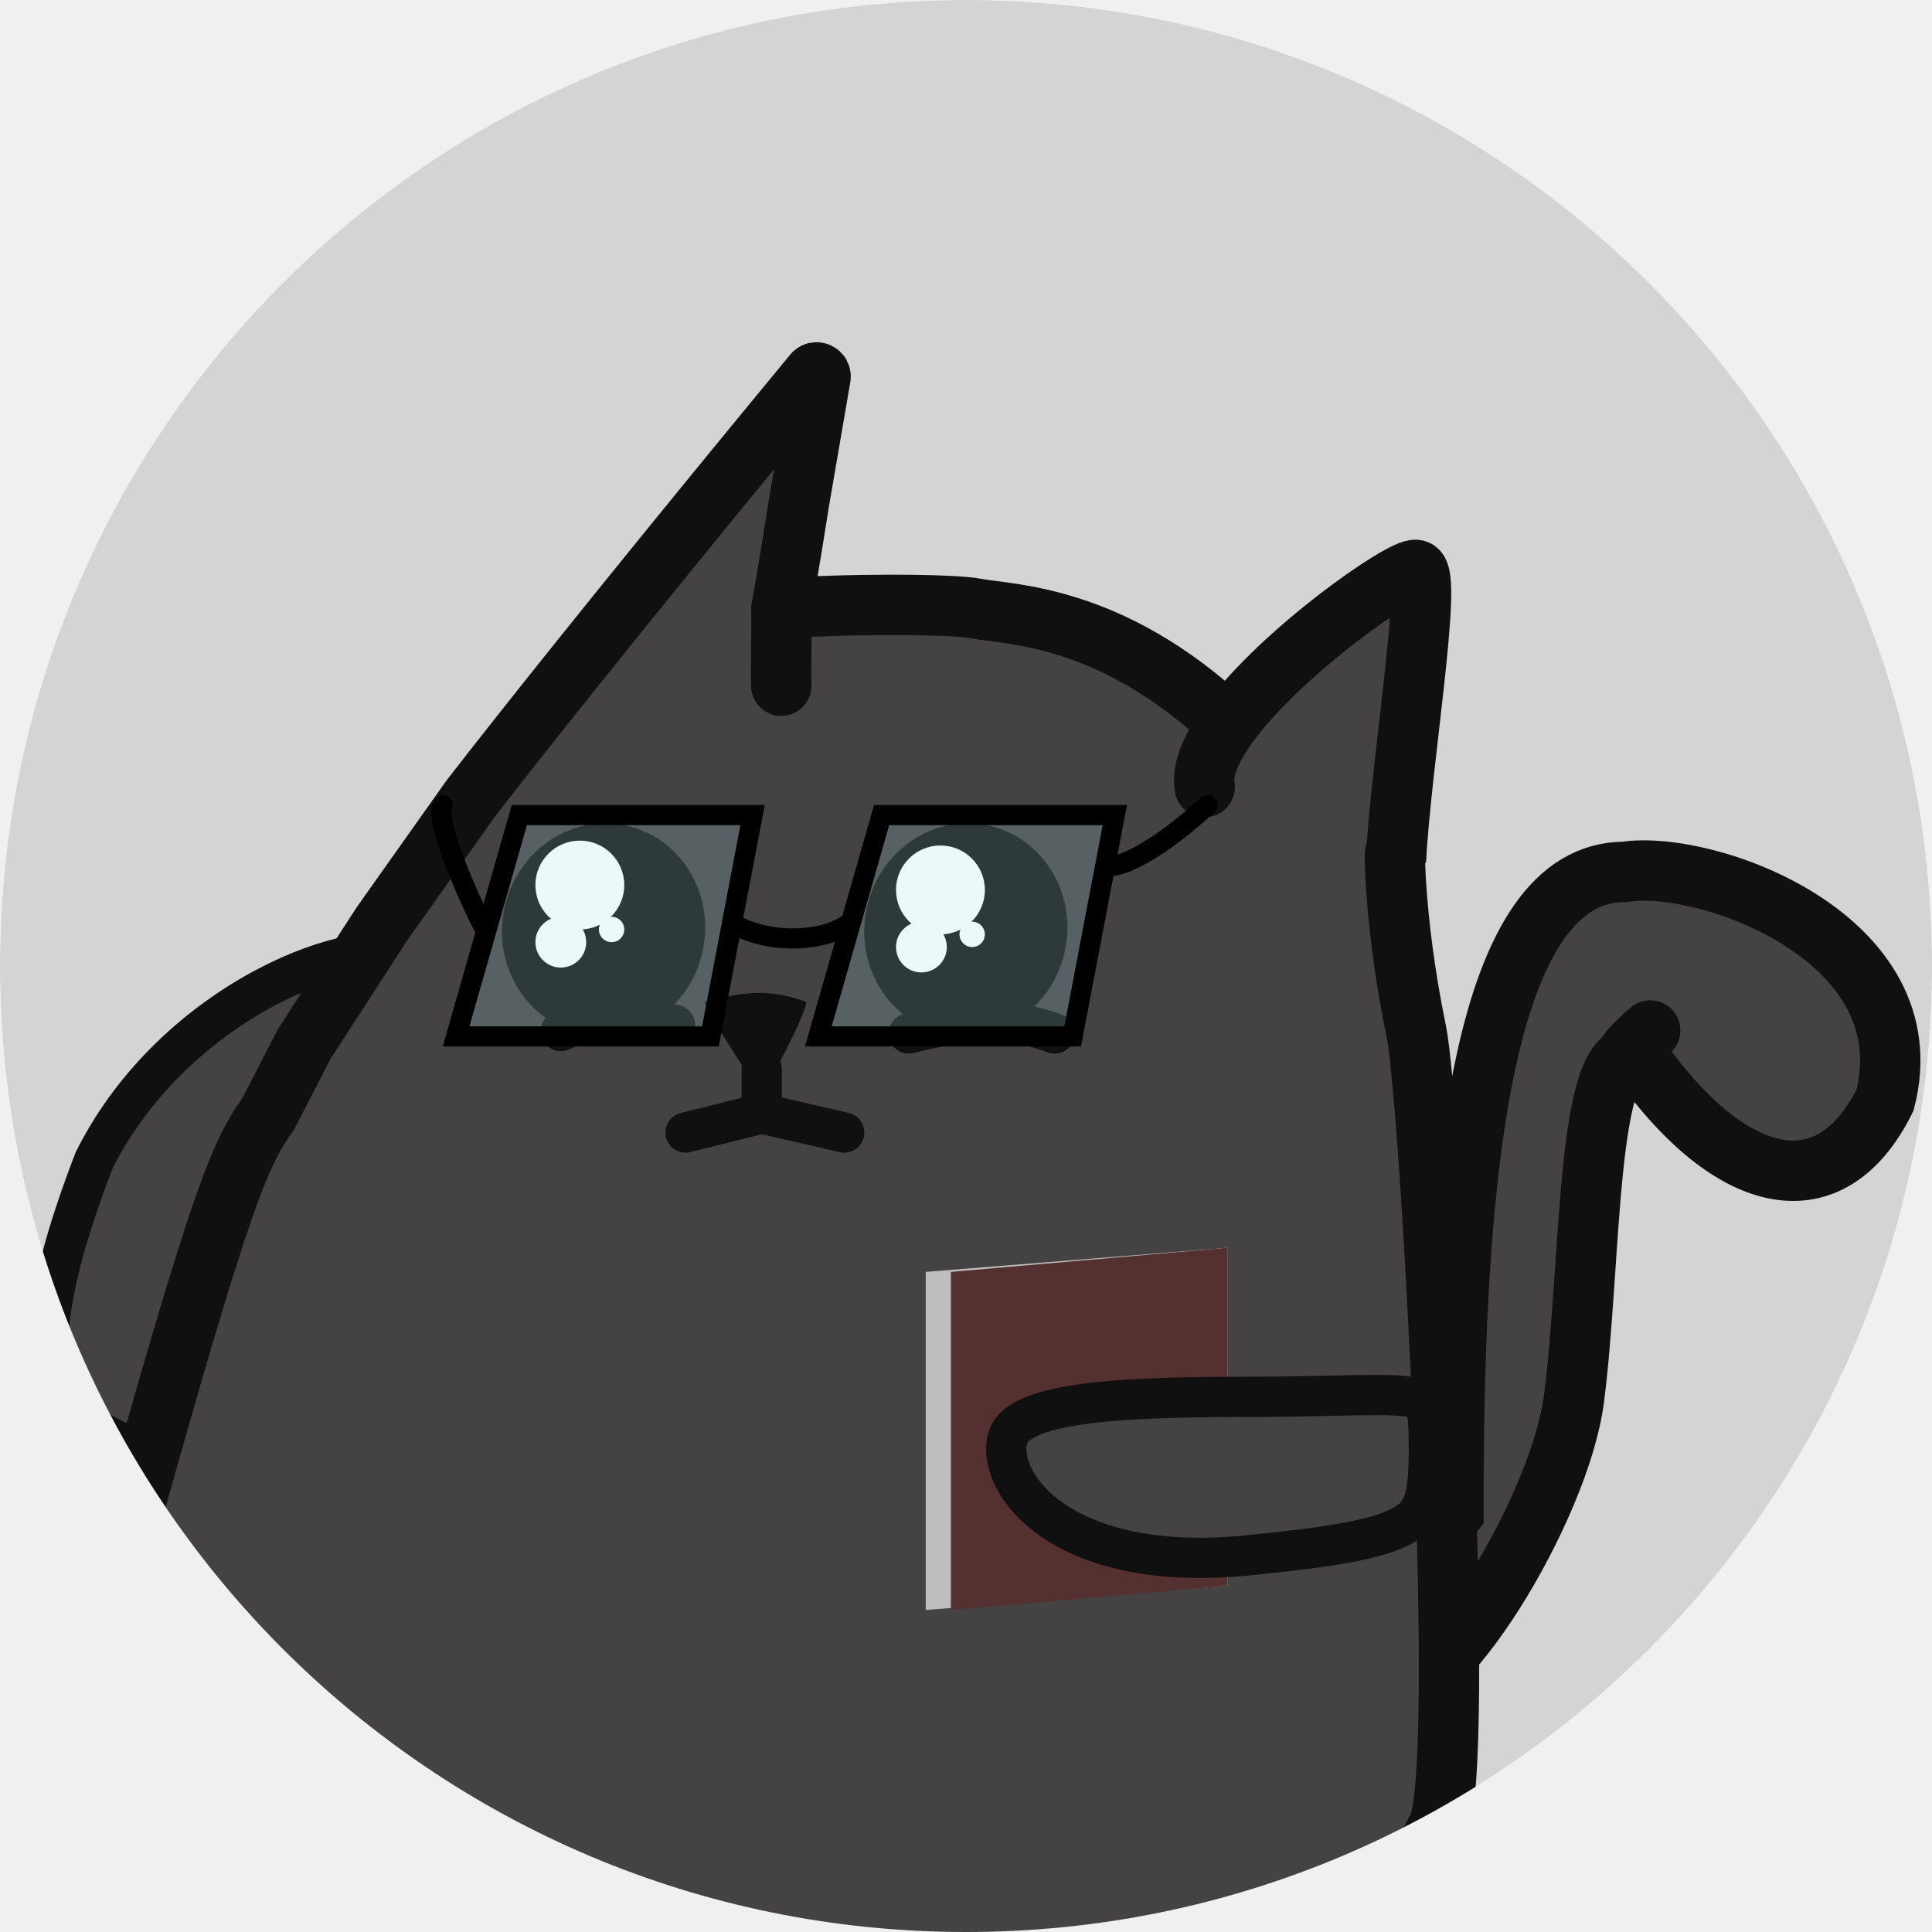
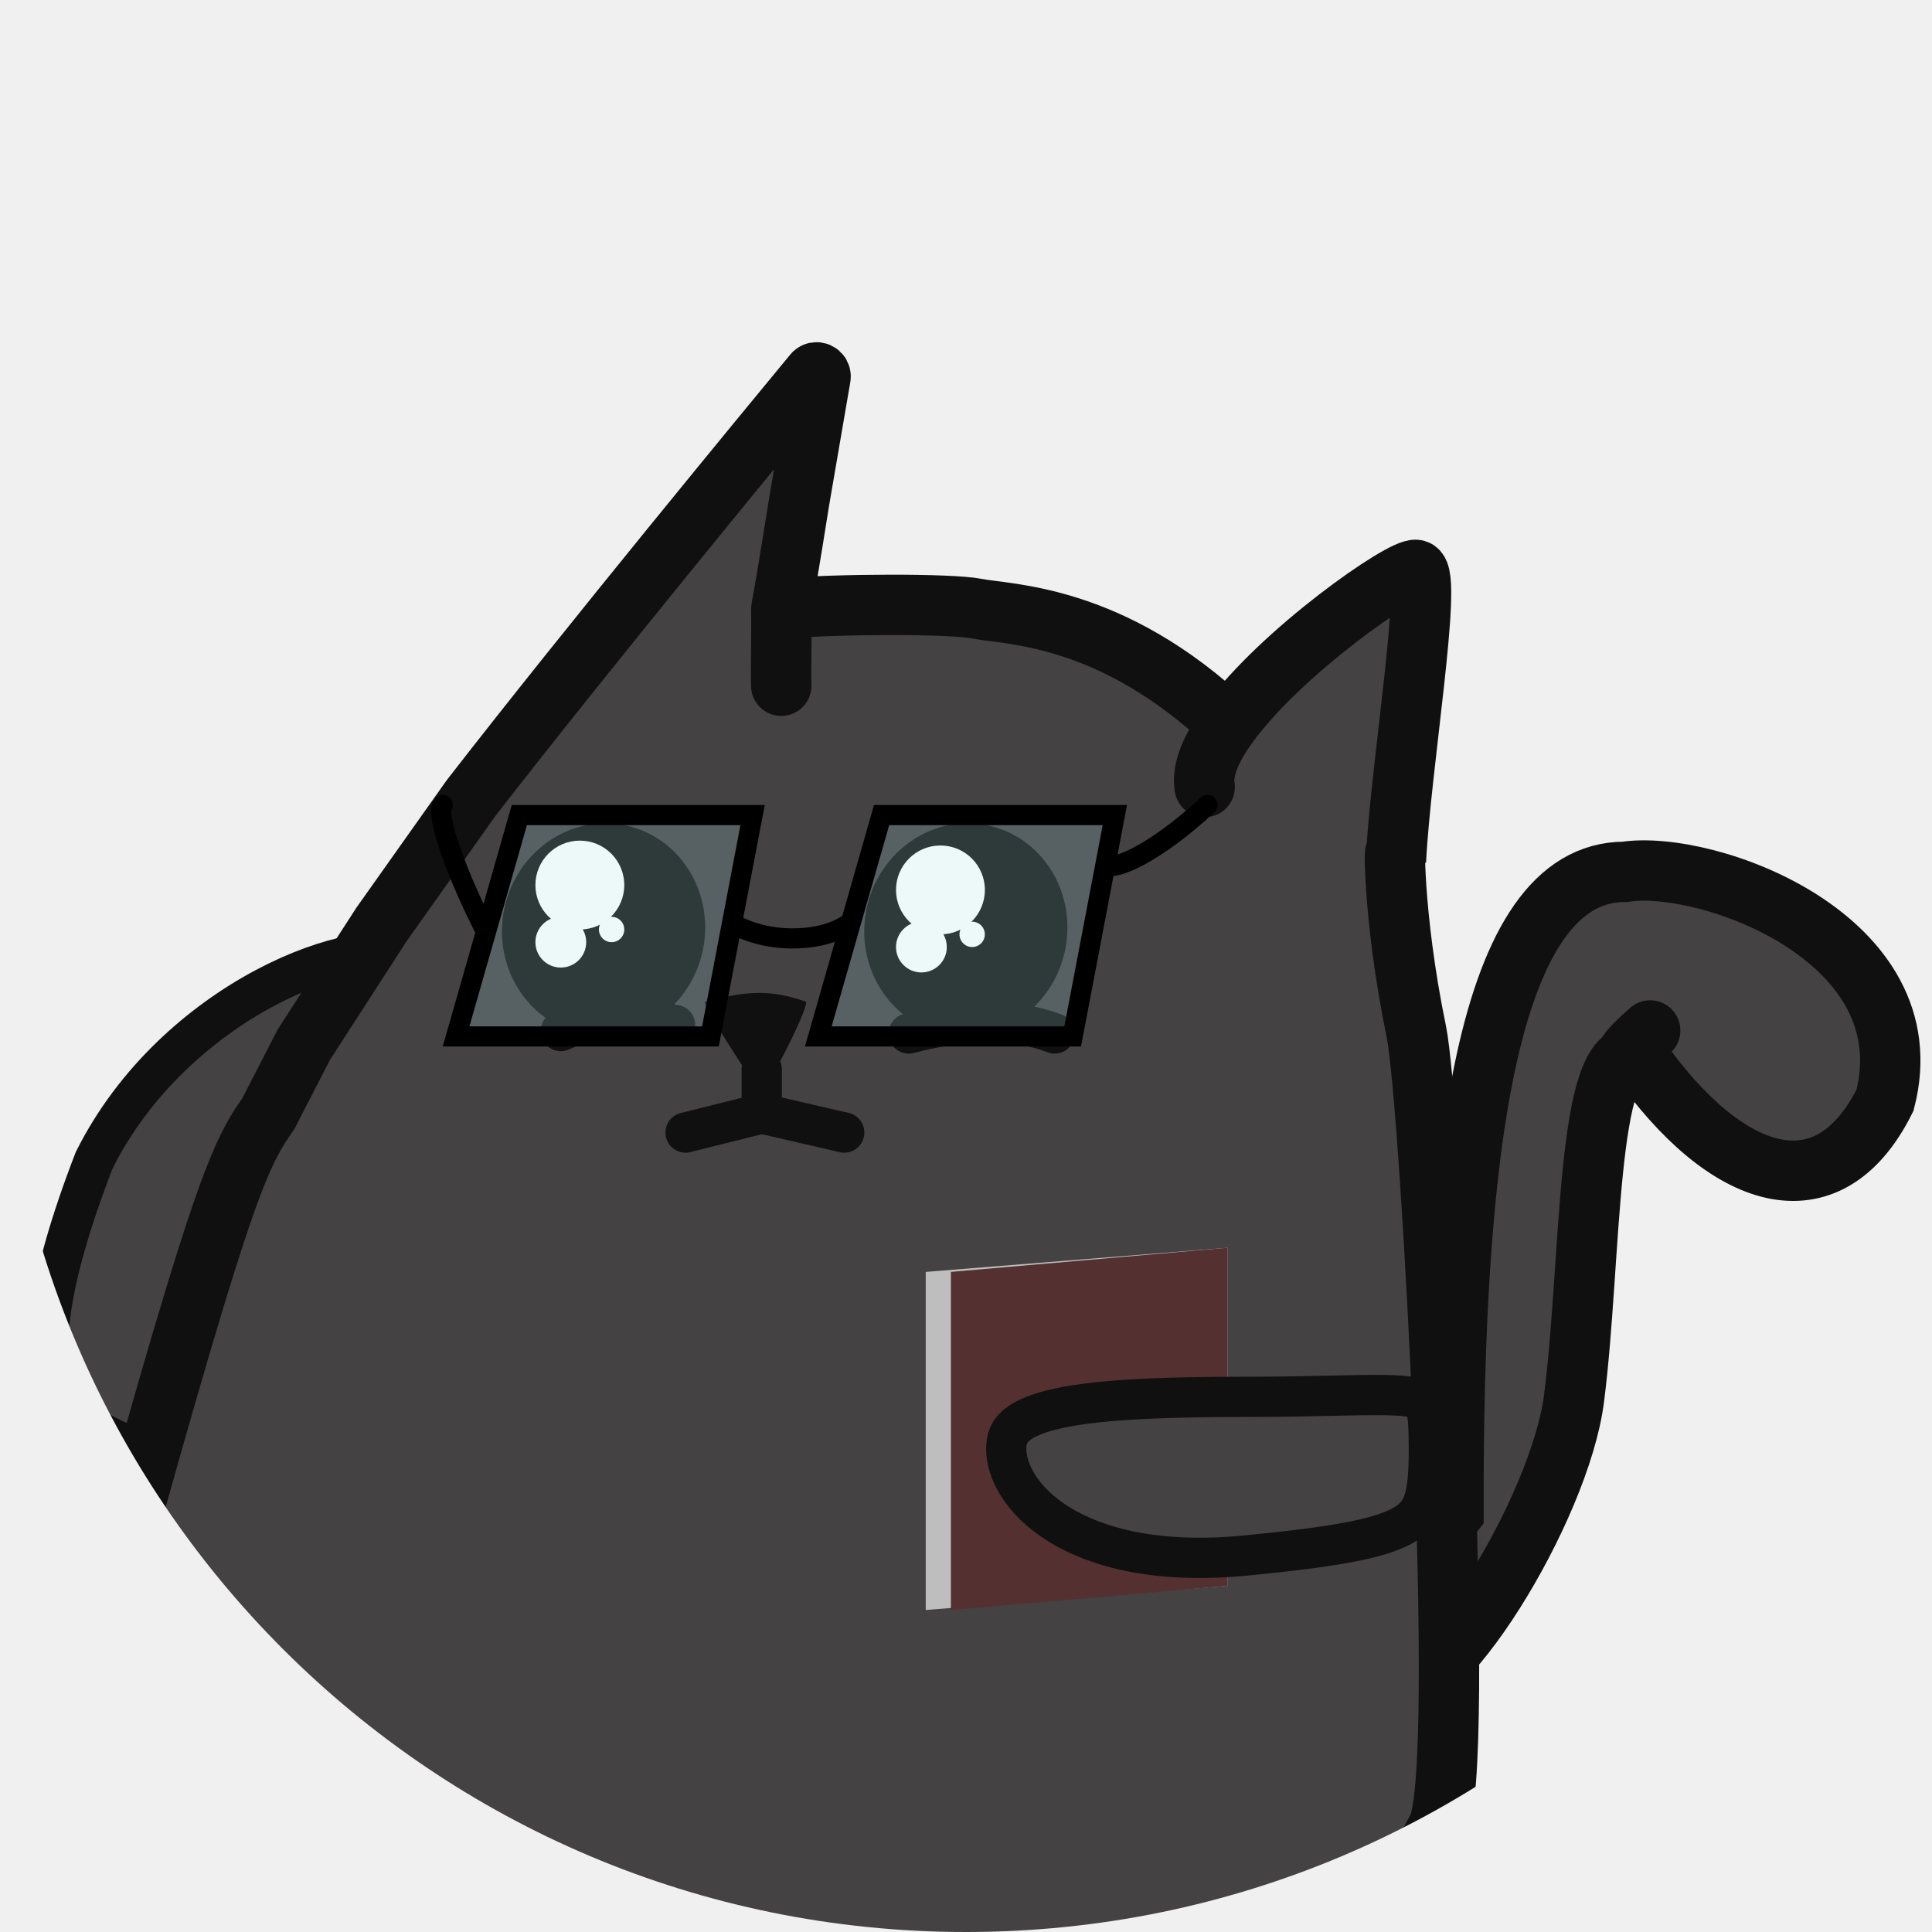
<svg xmlns="http://www.w3.org/2000/svg" width="48" height="48" viewBox="0 0 48 48" fill="none">
  <mask id="mask0_55_2" style="mask-type:alpha" maskUnits="userSpaceOnUse" x="0" y="0" width="48" height="48">
    <rect width="48" height="48" rx="24" fill="#E9E9E9" />
  </mask>
  <g mask="url(#mask0_55_2)">
-     <circle cx="24" cy="24" r="24" fill="#D4D4D4" />
    <path d="M6.232 29.378C5.362 31.124 4.796 32.617 4.373 33.736C4.215 34.152 4.077 34.516 3.951 34.822C3.703 35.42 3.524 35.73 3.373 35.866C3.315 35.919 3.282 35.924 3.264 35.926C3.238 35.928 3.168 35.925 3.034 35.858C2.975 35.828 2.916 35.799 2.859 35.771C2.149 35.421 1.598 35.15 1.343 34.406C1.052 33.555 1.124 31.974 2.341 28.823C3.341 26.827 4.994 25.394 6.58 24.547C7.375 24.123 8.14 23.854 8.78 23.733C9.441 23.608 9.89 23.656 10.113 23.767C10.165 23.793 10.201 23.814 10.226 23.831C10.199 23.882 10.149 23.958 10.063 24.067C9.943 24.217 9.784 24.394 9.581 24.618C9.562 24.639 9.542 24.661 9.522 24.683C8.708 25.577 7.419 26.995 6.232 29.378Z" fill="#444243" stroke="#101010" />
    <path d="M34.42 40.392C35.165 39.004 35.48 38.373 36.111 37.585C36.09 28.784 36.899 21.661 40.368 21.661C42.417 21.345 47.875 23.311 46.832 27.337C45.413 30.175 42.89 29.386 40.683 26.233C40.483 26.313 40.404 26.312 40.399 26.265C39.411 26.777 39.514 31.584 39.106 34.747C38.752 37.497 35.728 42.428 34.424 41.984L34.42 40.392Z" fill="#444243" />
    <path d="M40.683 26.233C42.89 29.386 45.413 30.175 46.832 27.337C47.875 23.311 42.417 21.345 40.368 21.661C36.899 21.661 36.09 28.784 36.111 37.585C35.48 38.373 35.165 39.004 34.42 40.392L34.424 41.984C35.728 42.428 38.752 37.497 39.106 34.747C39.549 31.309 39.389 25.928 40.683 26.233ZM40.683 26.233C39.895 26.548 40.998 25.602 40.998 25.602" stroke="#101010" stroke-width="1.5" stroke-linecap="round" />
    <path d="M6.663 27.675C5.891 28.764 5.433 29.79 2.215 41.485C1.395 44.467 3.055 48.53 4.884 49.175C7.552 50.117 11.794 51.92 25.786 52C32.457 52 34.902 46.964 35.718 45.409C36.46 43.996 35.543 27.338 35.189 25.635C34.571 22.653 34.643 20.503 34.681 21.398C34.791 19.091 35.602 14.281 35.189 14.161C34.877 14.07 31.835 16.184 30.519 17.995C27.602 15.239 25.045 15.277 24.257 15.12C23.63 14.994 20.799 15.001 19.412 15.12C19.56 14.336 19.856 12.453 19.856 12.453L20.386 9.369C20.403 9.268 20.276 9.209 20.211 9.288C19.139 10.585 14.684 15.986 11.703 19.828L9.479 22.967L7.552 25.949L6.663 27.675Z" fill="#444243" />
    <path d="M19.41 17.037C19.397 16.536 19.421 15.824 19.412 15.12M29.93 19.553C29.855 19.119 30.099 18.573 30.519 17.995M19.412 15.12C19.56 14.336 19.856 12.453 19.856 12.453L20.386 9.369C20.403 9.268 20.276 9.209 20.211 9.288C19.139 10.585 14.684 15.986 11.703 19.828L9.479 22.967L7.552 25.949L6.663 27.675C5.891 28.764 5.433 29.79 2.215 41.485C1.395 44.467 3.055 48.53 4.884 49.175C7.552 50.117 11.794 51.92 25.786 52C32.457 52 34.902 46.964 35.718 45.409C36.46 43.996 35.543 27.338 35.189 25.635C34.571 22.653 34.643 20.503 34.681 21.398C34.791 19.091 35.602 14.281 35.189 14.161C34.877 14.07 31.835 16.184 30.519 17.995M19.412 15.12C20.799 15.001 23.63 14.994 24.257 15.12C25.045 15.277 27.602 15.239 30.519 17.995" stroke="#101010" stroke-width="1.5" stroke-linecap="round" />
    <ellipse cx="14.996" cy="23.093" rx="2.519" ry="2.643" transform="rotate(11.5217 14.9957 23.0926)" fill="#101010" />
    <path d="M16.771 25.465C15.285 25.163 14.609 25.314 13.933 25.616" stroke="#101010" stroke-linecap="round" />
    <circle cx="14.406" cy="21.989" r="1.104" fill="white" />
    <circle cx="13.933" cy="23.408" r="0.631" fill="white" />
    <circle cx="15.195" cy="23.093" r="0.315" fill="white" />
    <ellipse cx="23.996" cy="23.093" rx="2.519" ry="2.643" transform="rotate(11.5217 23.9957 23.0926)" fill="#101010" />
    <path d="M26.203 25.676C24.784 25.13 23.207 25.518 22.577 25.676" stroke="#101010" stroke-linecap="round" />
    <circle cx="23.365" cy="22.11" r="1.104" fill="white" />
    <circle cx="22.892" cy="23.529" r="0.631" fill="white" />
    <circle cx="24.153" cy="23.214" r="0.315" fill="white" />
    <path d="M20.019 24.885C19.181 24.597 18.623 24.597 17.506 24.886C17.506 25.078 18.61 26.719 18.902 27.192C19.46 26.327 20.117 24.919 20.019 24.885Z" fill="#101010" />
    <path d="M18.925 26.561V26.876V27.192V27.665" stroke="#101010" stroke-linecap="round" />
    <path d="M18.925 27.665L17.033 28.138" stroke="#101010" stroke-linecap="round" />
    <path d="M20.974 28.138L18.925 27.665" stroke="#101010" stroke-linecap="round" />
    <path d="M34.5 21C34.5 21 34.93 20.673 35.384 21.259C35.374 21.898 34.719 22.42 34.463 22.416C34.207 22.412 33.99 22.639 34 22C34 21 34.019 20.741 34.5 21Z" fill="#101010" />
    <path d="M23 31.6L30.5 31V39.4L23 40V31.6Z" fill="#BEBEBE" />
    <path d="M23.625 31.6L30.5 31V39.4L23.625 40V31.6Z" fill="#543030" />
    <path d="M35.5 36C35.5 36.572 35.472 36.962 35.385 37.252C35.306 37.514 35.179 37.693 34.946 37.846C34.689 38.014 34.284 38.163 33.624 38.295C32.969 38.426 32.108 38.533 30.97 38.645C28.768 38.862 27.255 38.457 26.311 37.872C25.359 37.283 25 36.528 25 36C25 35.745 25.073 35.582 25.209 35.451C25.363 35.3 25.642 35.151 26.126 35.029C27.101 34.784 28.669 34.704 31.018 34.704C31.852 34.704 32.553 34.688 33.131 34.675C33.367 34.67 33.583 34.665 33.779 34.662C34.48 34.651 34.889 34.664 35.145 34.727C35.262 34.755 35.314 34.788 35.339 34.808C35.359 34.825 35.385 34.853 35.41 34.923C35.476 35.101 35.5 35.407 35.5 36Z" fill="#444243" stroke="#101010" />
    <path d="M11.331 25.75L12.903 20.25H18.698L17.65 25.75H11.331Z" fill="#A9DEE1" fill-opacity="0.2" stroke="black" stroke-width="0.5" />
    <path d="M20.331 25.75L21.903 20.25H27.698L26.65 25.75H20.331Z" fill="#A9DEE1" fill-opacity="0.2" stroke="black" stroke-width="0.5" />
    <path d="M18.3 23C19.3 23.5 20.5 23.333 21 23" stroke="black" stroke-width="0.5" stroke-linecap="round" />
    <path d="M12 23C11.2 21.4 10.833 20.167 11 20" stroke="black" stroke-width="0.5" stroke-linecap="round" />
    <path d="M30 20C28.688 21.216 27.707 21.613 27.5 21.5" stroke="black" stroke-width="0.5" stroke-linecap="round" />
  </g>
</svg>
